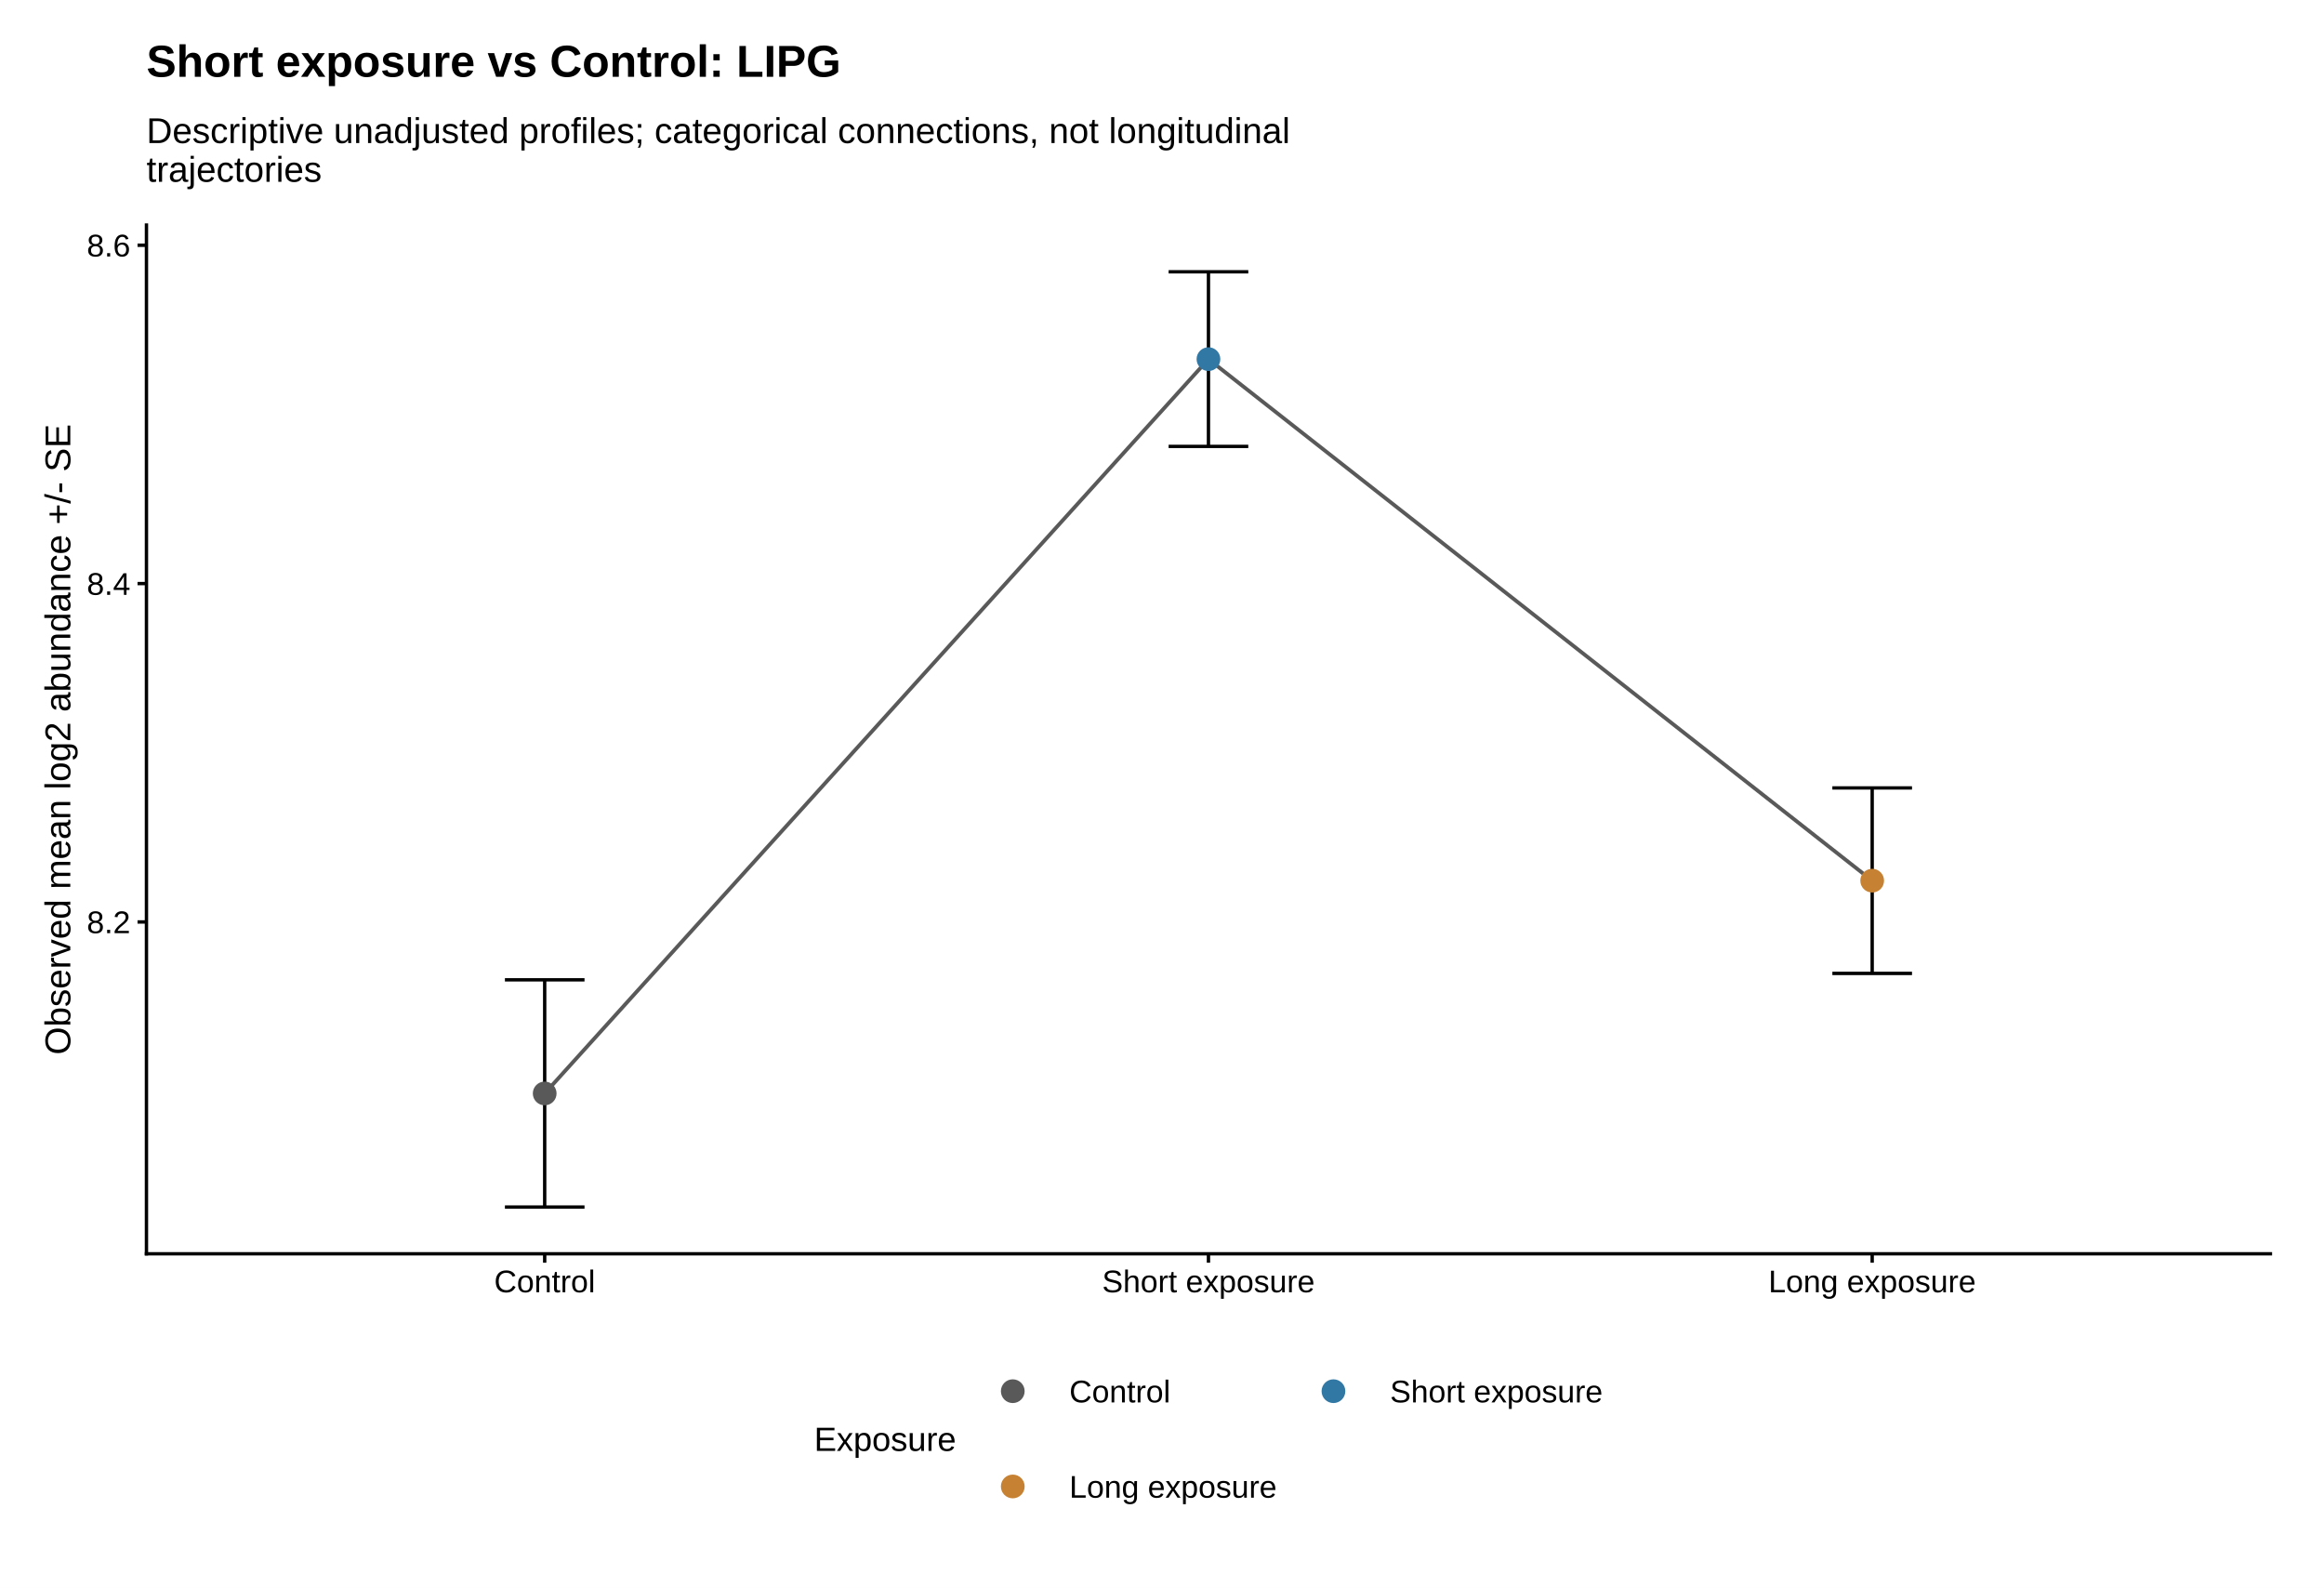
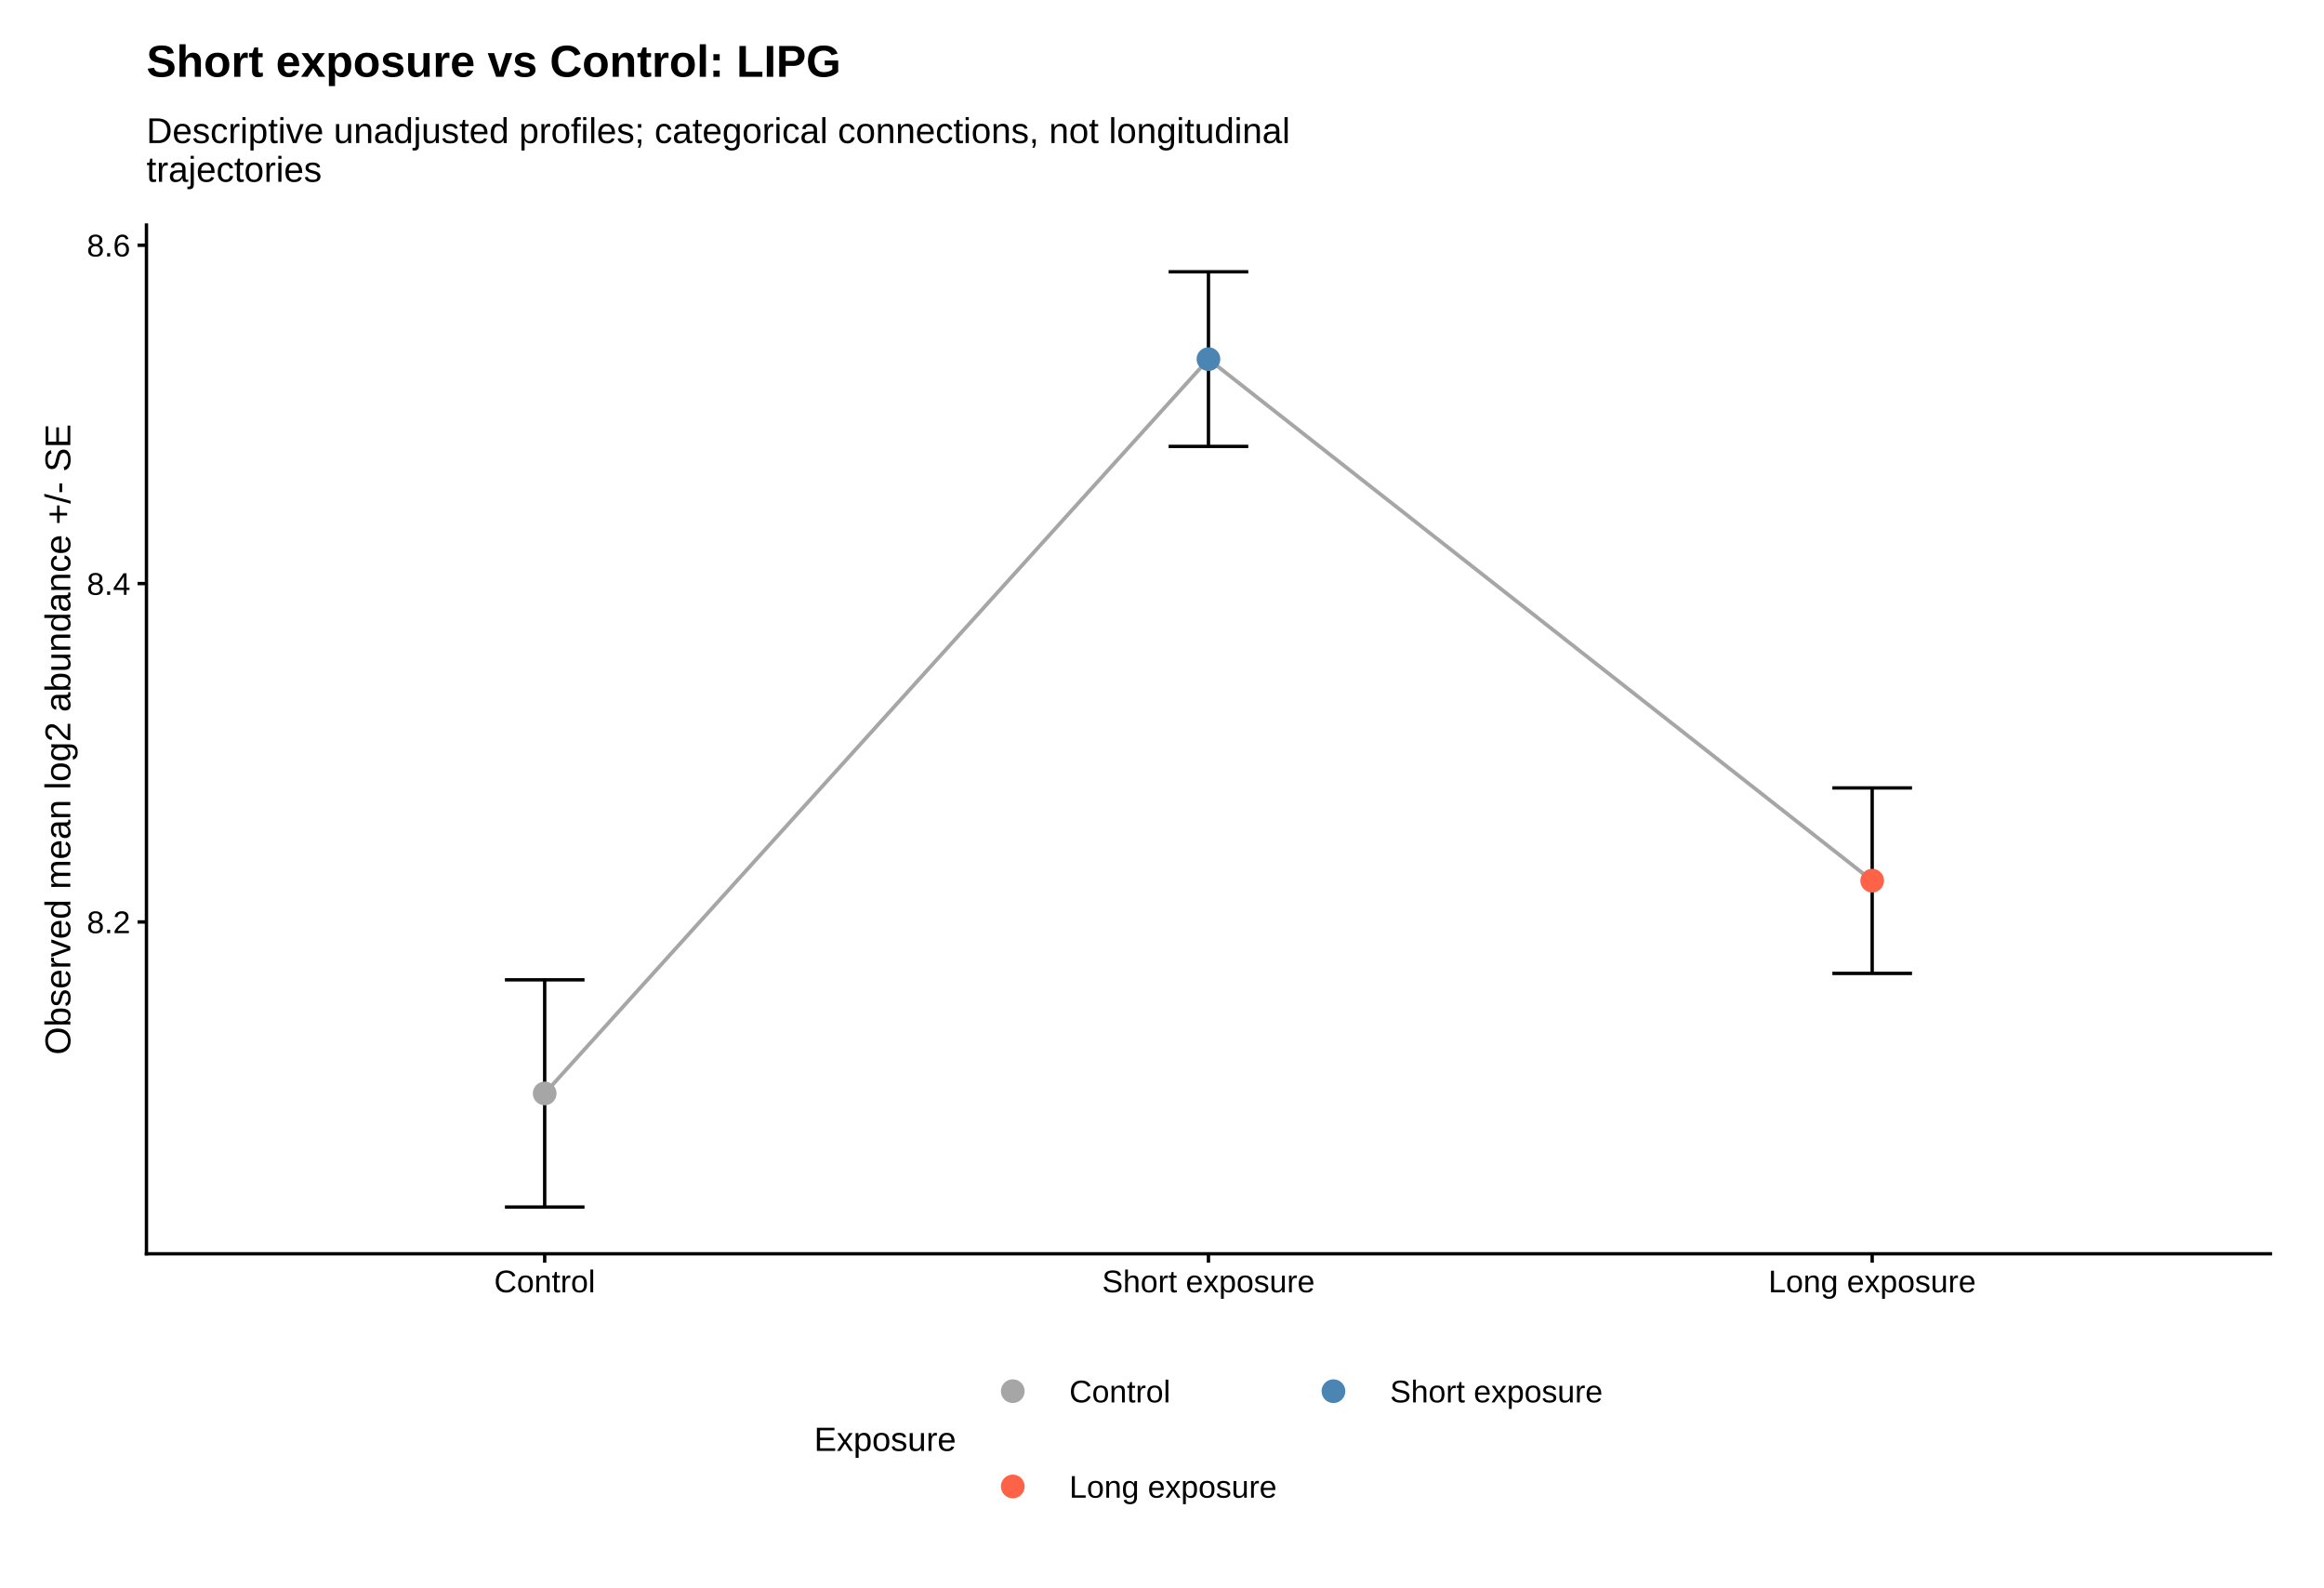
<svg xmlns="http://www.w3.org/2000/svg" class="svglite" width="518.74pt" height="354.33pt" viewBox="0 0 518.74 354.33">
  <defs>
    <style type="text/css">
    .svglite line, .svglite polyline, .svglite polygon, .svglite path, .svglite rect, .svglite circle {
      fill: none;
      stroke: #000000;
      stroke-linecap: round;
      stroke-linejoin: round;
      stroke-miterlimit: 10.00;
    }
    .svglite text {
      white-space: pre;
    }
  </style>
  </defs>
  <rect width="100%" height="100%" style="stroke: none; fill: #FFFFFF;" />
  <defs>
    <clipPath id="cpMC4wMHw1MTguNzR8MC4wMHwzNTQuMzM=">
      <rect x="0.00" y="0.00" width="518.74" height="354.33" />
    </clipPath>
  </defs>
  <g clip-path="url(#cpMC4wMHw1MTguNzR8MC4wMHwzNTQuMzM=)">
    <rect x="0.00" y="0.00" width="518.74" height="354.33" style="stroke-width: 0.78; stroke: #FFFFFF; fill: #FFFFFF;" />
  </g>
  <defs>
    <clipPath id="cpMzIuNjl8NTA2Ljc4fDUwLjIzfDI3OS44Mg==">
      <rect x="32.69" y="50.23" width="474.09" height="229.59" />
    </clipPath>
  </defs>
  <g clip-path="url(#cpMzIuNjl8NTA2Ljc4fDUwLjIzfDI3OS44Mg==)">
    <rect x="32.69" y="50.23" width="474.09" height="229.59" style="stroke-width: 0.78; stroke: none; fill: #FFFFFF;" />
-     <polyline points="121.58,244.03 269.74,80.15 417.89,196.54 " style="stroke-width: 0.85; stroke: #595959; stroke-linecap: butt;" />
+     <polyline points="121.58,244.03 269.74,80.15 417.89,196.54 " style="stroke-width: 0.85; stroke: #A6A6A6; stroke-linecap: butt;" />
    <polyline points="112.70,218.67 130.47,218.67 " style="stroke-width: 0.75; stroke-linecap: butt;" />
    <polyline points="121.58,218.67 121.58,269.38 " style="stroke-width: 0.75; stroke-linecap: butt;" />
    <polyline points="112.70,269.38 130.47,269.38 " style="stroke-width: 0.75; stroke-linecap: butt;" />
    <polyline points="260.85,60.66 278.63,60.66 " style="stroke-width: 0.75; stroke-linecap: butt;" />
    <polyline points="269.74,60.66 269.74,99.63 " style="stroke-width: 0.75; stroke-linecap: butt;" />
    <polyline points="260.85,99.63 278.63,99.63 " style="stroke-width: 0.75; stroke-linecap: butt;" />
    <polyline points="409.00,175.85 426.78,175.85 " style="stroke-width: 0.75; stroke-linecap: butt;" />
    <polyline points="417.89,175.85 417.89,217.24 " style="stroke-width: 0.75; stroke-linecap: butt;" />
    <polyline points="409.00,217.24 426.78,217.24 " style="stroke-width: 0.75; stroke-linecap: butt;" />
-     <circle cx="121.58" cy="244.03" r="2.39" style="stroke-width: 0.52; stroke: #595959; fill: #595959;" />
-     <circle cx="269.74" cy="80.15" r="2.39" style="stroke-width: 0.52; stroke: #3178A5; fill: #3178A5;" />
-     <circle cx="417.89" cy="196.54" r="2.39" style="stroke-width: 0.52; stroke: #C78132; fill: #C78132;" />
+     <circle cx="121.58" cy="244.03" r="2.39" style="stroke-width: 0.52; stroke: #A6A6A6; fill: #A6A6A6;" />
+     <circle cx="269.74" cy="80.15" r="2.39" style="stroke-width: 0.52; stroke: #4A85B3; fill: #4A85B3;" />
+     <circle cx="417.89" cy="196.54" r="2.39" style="stroke-width: 0.52; stroke: #FF6347; fill: #FF6347;" />
  </g>
  <g clip-path="url(#cpMC4wMHw1MTguNzR8MC4wMHwzNTQuMzM=)">
    <polyline points="32.69,279.82 32.69,50.23 " style="stroke-width: 0.75; stroke-linecap: square;" />
    <text x="29.11" y="208.26" text-anchor="end" style="font-size: 7.00px; font-family: &quot;Arial&quot;;" textLength="9.73px" lengthAdjust="spacingAndGlyphs">8.2</text>
    <text x="29.11" y="132.75" text-anchor="end" style="font-size: 7.00px; font-family: &quot;Arial&quot;;" textLength="9.73px" lengthAdjust="spacingAndGlyphs">8.4</text>
    <text x="29.11" y="57.24" text-anchor="end" style="font-size: 7.00px; font-family: &quot;Arial&quot;;" textLength="9.73px" lengthAdjust="spacingAndGlyphs">8.6</text>
    <polyline points="30.70,205.76 32.69,205.76 " style="stroke-width: 0.75; stroke-linecap: butt;" />
    <polyline points="30.70,130.24 32.69,130.24 " style="stroke-width: 0.75; stroke-linecap: butt;" />
    <polyline points="30.70,54.73 32.69,54.73 " style="stroke-width: 0.75; stroke-linecap: butt;" />
    <polyline points="32.69,279.82 506.78,279.82 " style="stroke-width: 0.75; stroke-linecap: square;" />
    <polyline points="121.58,281.81 121.58,279.82 " style="stroke-width: 0.75; stroke-linecap: butt;" />
    <polyline points="269.74,281.81 269.74,279.82 " style="stroke-width: 0.75; stroke-linecap: butt;" />
    <polyline points="417.89,281.81 417.89,279.82 " style="stroke-width: 0.75; stroke-linecap: butt;" />
    <text x="121.58" y="288.41" text-anchor="middle" style="font-size: 7.00px; font-family: &quot;Arial&quot;;" textLength="22.57px" lengthAdjust="spacingAndGlyphs">Control</text>
    <text x="269.74" y="288.41" text-anchor="middle" style="font-size: 7.00px; font-family: &quot;Arial&quot;;" textLength="47.48px" lengthAdjust="spacingAndGlyphs">Short exposure</text>
    <text x="417.89" y="288.41" text-anchor="middle" style="font-size: 7.00px; font-family: &quot;Arial&quot;;" textLength="46.33px" lengthAdjust="spacingAndGlyphs">Long exposure</text>
    <text transform="translate(15.69,165.02) rotate(-90)" text-anchor="middle" style="font-size: 8.00px; font-family: &quot;Arial&quot;;" textLength="140.78px" lengthAdjust="spacingAndGlyphs">Observed mean log2 abundance +/- SE</text>
    <rect x="177.74" y="297.85" width="184.00" height="46.52" style="stroke-width: 0.78; stroke: none; fill: #FFFFFF;" />
    <text x="181.73" y="323.80" style="font-size: 7.50px; font-family: &quot;Arial&quot;;" textLength="31.71px" lengthAdjust="spacingAndGlyphs">Exposure</text>
    <rect x="217.42" y="301.84" width="17.28" height="17.28" style="stroke-width: 0.78; stroke: none; fill: #FFFFFF;" />
-     <circle cx="226.06" cy="310.48" r="2.39" style="stroke-width: 0.52; stroke: #595959; fill: #595959;" />
+     <circle cx="226.06" cy="310.48" r="2.39" style="stroke-width: 0.52; stroke: #A6A6A6; fill: #A6A6A6;" />
    <rect x="289.00" y="301.84" width="17.28" height="17.28" style="stroke-width: 0.78; stroke: none; fill: #FFFFFF;" />
-     <circle cx="297.64" cy="310.48" r="2.39" style="stroke-width: 0.52; stroke: #3178A5; fill: #3178A5;" />
+     <circle cx="297.64" cy="310.48" r="2.39" style="stroke-width: 0.52; stroke: #4A85B3; fill: #4A85B3;" />
    <rect x="217.42" y="323.10" width="17.28" height="17.28" style="stroke-width: 0.78; stroke: none; fill: #FFFFFF;" />
-     <circle cx="226.06" cy="331.74" r="2.39" style="stroke-width: 0.52; stroke: #C78132; fill: #C78132;" />
+     <circle cx="226.06" cy="331.74" r="2.39" style="stroke-width: 0.52; stroke: #FF6347; fill: #FF6347;" />
    <text x="238.68" y="312.98" style="font-size: 7.00px; font-family: &quot;Arial&quot;;" textLength="22.57px" lengthAdjust="spacingAndGlyphs">Control</text>
    <text x="310.27" y="312.98" style="font-size: 7.00px; font-family: &quot;Arial&quot;;" textLength="47.48px" lengthAdjust="spacingAndGlyphs">Short exposure</text>
    <text x="238.68" y="334.25" style="font-size: 7.00px; font-family: &quot;Arial&quot;;" textLength="46.33px" lengthAdjust="spacingAndGlyphs">Long exposure</text>
    <text x="32.69" y="31.93" style="font-size: 8.00px; font-family: &quot;Arial&quot;;" textLength="255.35px" lengthAdjust="spacingAndGlyphs">Descriptive unadjusted profiles; categorical connections, not longitudinal</text>
    <text x="32.69" y="40.57" style="font-size: 8.00px; font-family: &quot;Arial&quot;;" textLength="39.14px" lengthAdjust="spacingAndGlyphs">trajectories</text>
    <text x="32.69" y="17.13" style="font-size: 10.00px; font-weight: bold; font-family: &quot;Arial&quot;;" textLength="155.04px" lengthAdjust="spacingAndGlyphs">Short exposure vs Control: LIPG</text>
  </g>
</svg>
